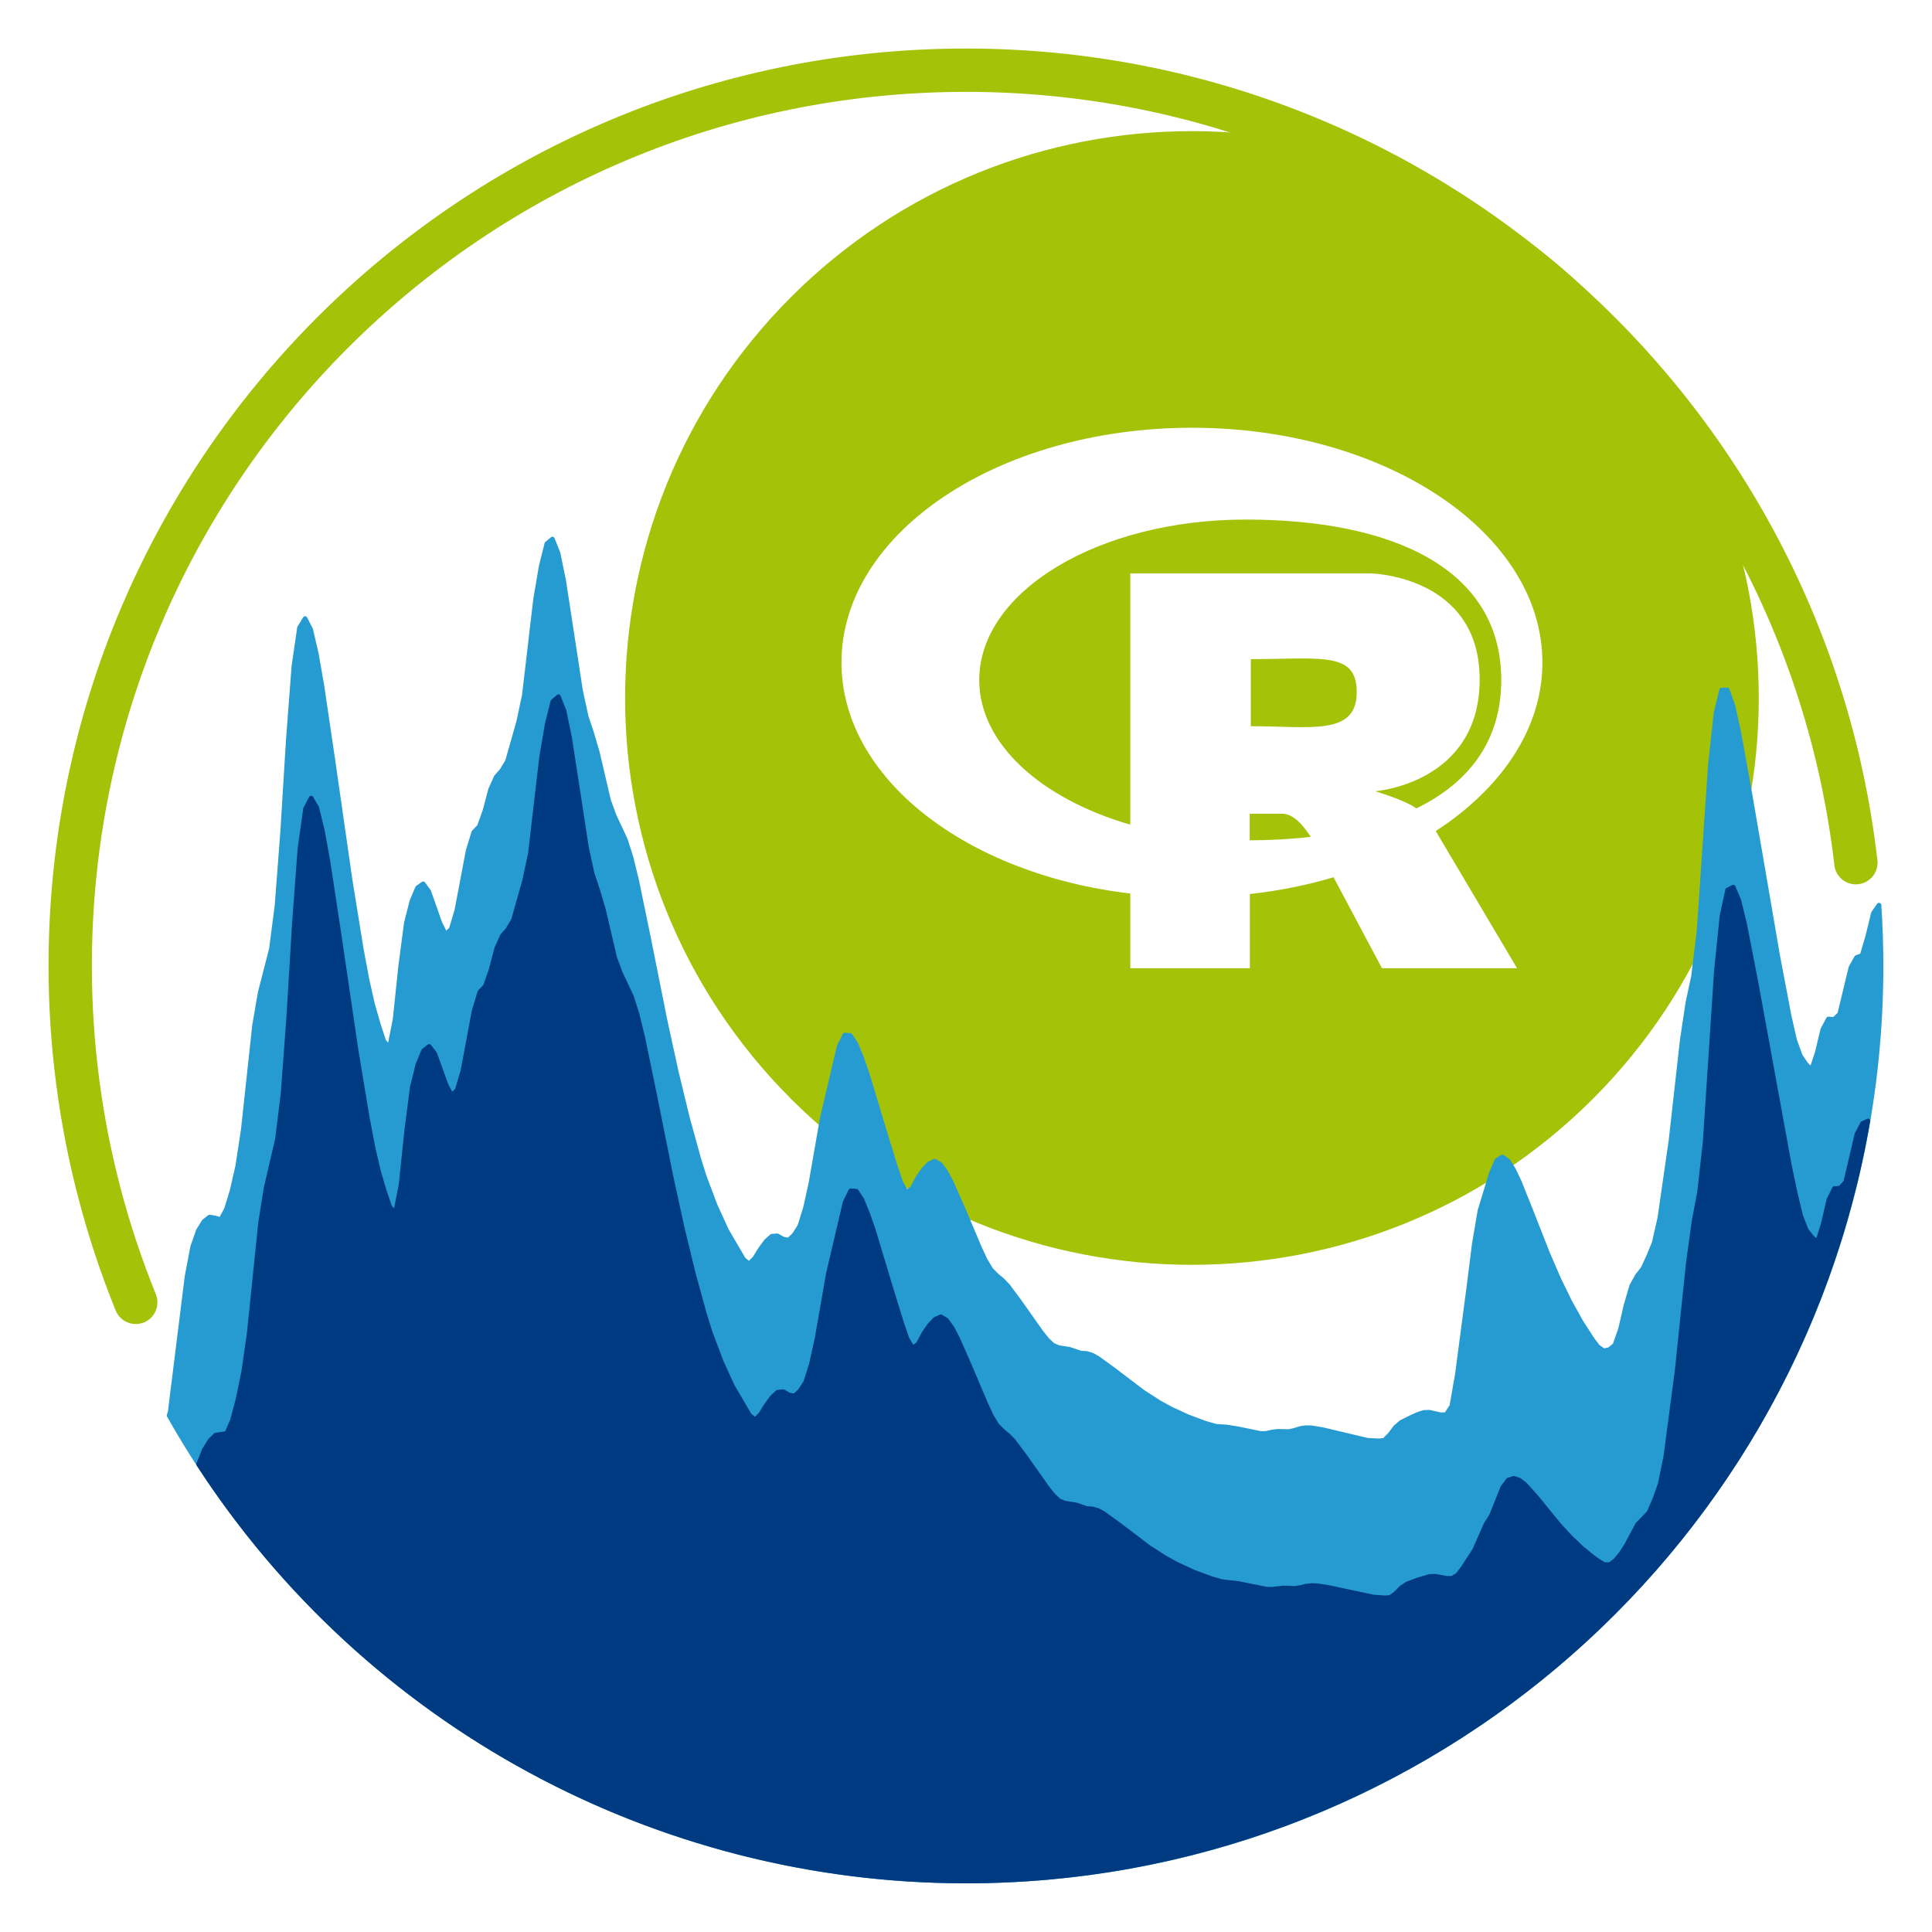
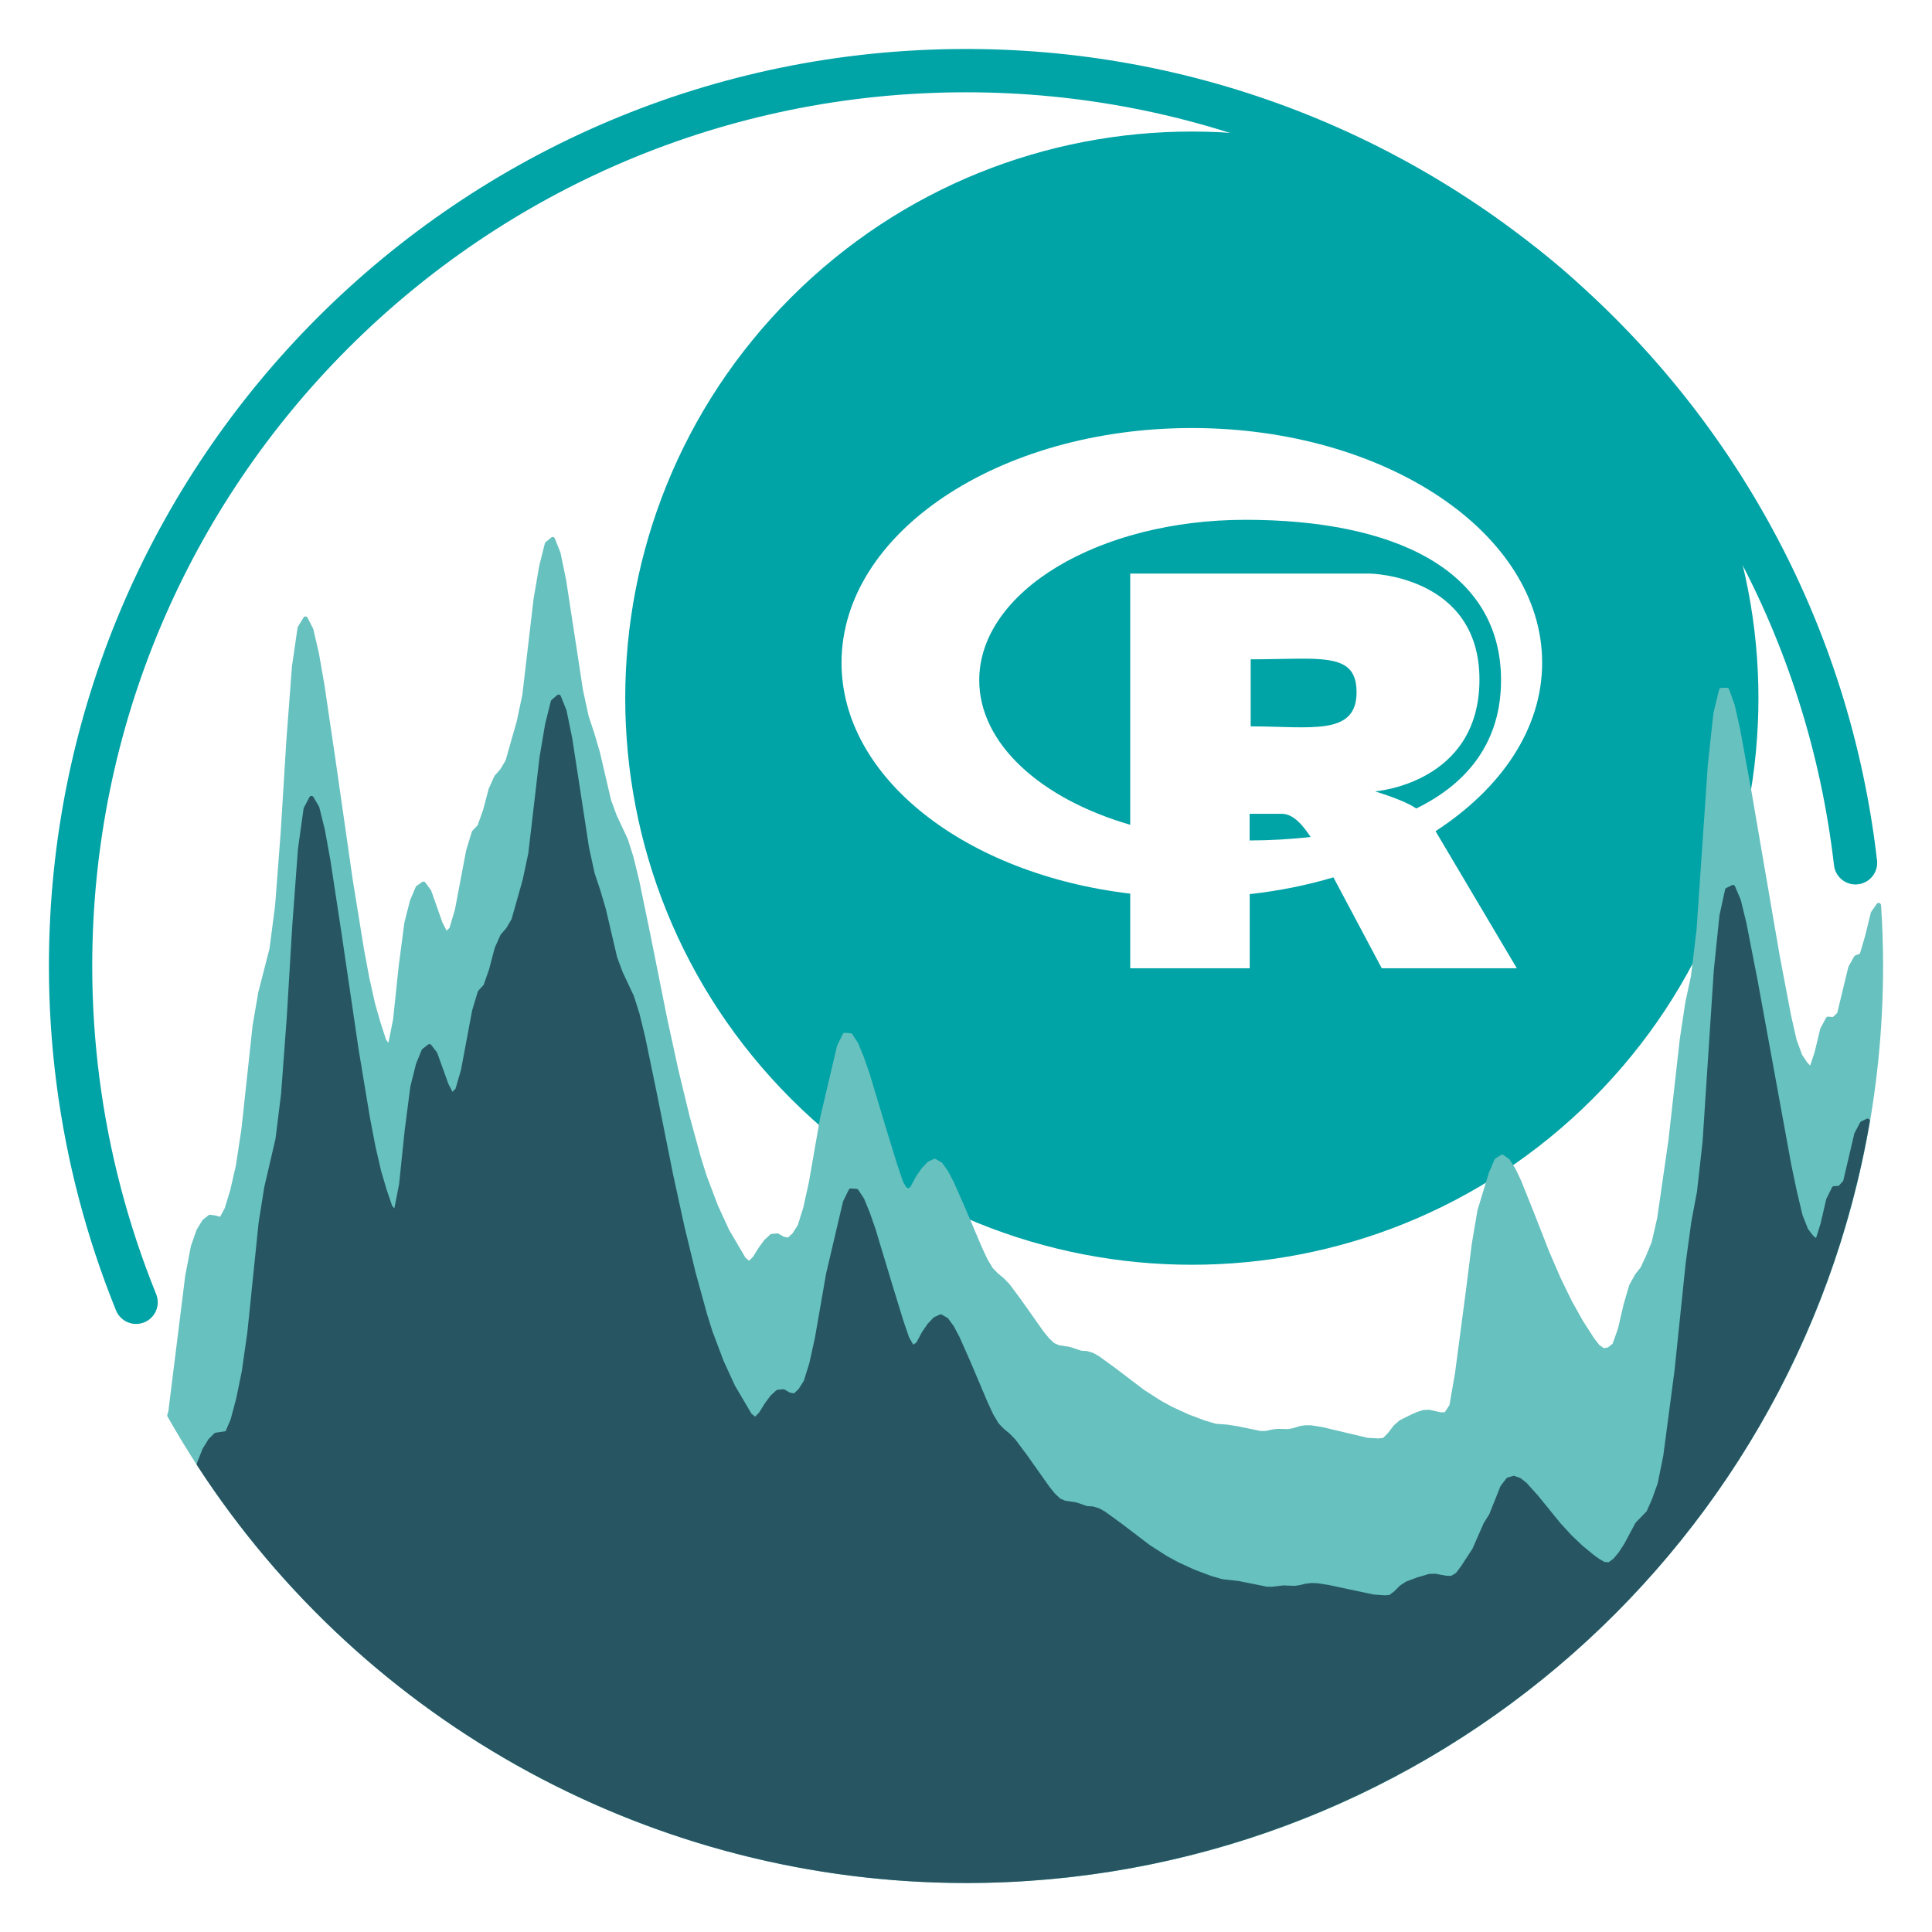
- <svg xmlns="http://www.w3.org/2000/svg" width="199.017mm" height="199.005mm" viewBox="0 0 199.017 199.005" version="1.1" id="svg4349">
-   <defs id="defs4343" />
-   <g id="layer1" transform="translate(-4.057122,3.496579)">
-     <g id="g4988" transform="matrix(0.3527778,0,0,-0.3527778,-2686.917,-1963.094)">
-       <path id="path2820" style="color:#000000;font-style:normal;font-variant:normal;font-weight:normal;font-stretch:normal;font-size:medium;line-height:normal;font-family:sans-serif;font-variant-ligatures:normal;font-variant-position:normal;font-variant-caps:normal;font-variant-numeric:normal;font-variant-alternates:normal;font-variant-east-asian:normal;font-feature-settings:normal;font-variation-settings:normal;text-indent:0;text-align:start;text-decoration:none;text-decoration-line:none;text-decoration-style:solid;text-decoration-color:#000000;letter-spacing:normal;word-spacing:normal;text-transform:none;writing-mode:lr-tb;direction:ltr;text-orientation:mixed;dominant-baseline:auto;baseline-shift:baseline;text-anchor:start;white-space:normal;shape-padding:0;shape-margin:0;inline-size:0;clip-rule:nonzero;display:inline;overflow:visible;visibility:visible;isolation:auto;mix-blend-mode:normal;color-interpolation:sRGB;color-interpolation-filters:linearRGB;solid-color:#000000;solid-opacity:1;vector-effect:none;fill:#a3c208;fill-opacity:1;fill-rule:evenodd;stroke:none;stroke-width:12.217;stroke-linecap:round;stroke-linejoin:round;stroke-miterlimit:10;stroke-dasharray:none;stroke-dashoffset:0;stroke-opacity:1;color-rendering:auto;image-rendering:auto;shape-rendering:auto;text-rendering:auto;enable-background:accumulate;stop-color:#000000" d="m 7976.001,-5599.127 c -40.806,0 -81.612,-15.568 -112.746,-46.702 -62.268,-62.268 -62.268,-163.223 0,-225.491 62.268,-62.268 163.224,-62.268 225.492,0 62.268,62.268 62.268,163.223 0,225.491 -31.134,31.134 -71.94,46.702 -112.746,46.702 z m 0,-80.539 c 56.504,0 102.335,-30.684 102.335,-68.553 0,-19.304 -11.942,-36.742 -31.141,-49.213 l 23.744,-40.053 h -39.455 l -14.126,26.562 c -7.68,-2.289 -15.889,-3.946 -24.448,-4.897 v -21.665 h -34.91 v 21.806 c -47.944,5.672 -84.334,33.713 -84.334,67.46 0,37.869 45.831,68.553 102.335,68.553 z m 15.677,-26.808 c -42.942,0 -77.782,-20.961 -77.782,-46.853 0,-18.6 18,-34.663 44.104,-42.237 v 73.379 h 70.103 c 0,0 31.916,-0.564 31.916,-30.965 0,-30.401 -30.506,-32.654 -30.506,-32.654 0,0 6.199,-1.868 9.792,-3.7 0.599,-0.282 1.409,-0.739 2.255,-1.302 15.43,7.539 24.765,19.832 24.765,37.481 0,32.515 -31.704,46.853 -74.646,46.853 z m 17.71,-40.569 c -4.426,0.045 -9.832,-0.189 -16.195,-0.189 v -19.586 c 17.473,0 30.928,-2.889 30.928,9.968 0,8.258 -4.995,9.708 -14.733,9.807 z m -16.514,-45.316 v -7.784 c 6.2,0.035 12.154,0.352 17.826,1.021 -1.797,2.642 -4.651,6.763 -8.456,6.763 z" />
-       <path style="color:#000000;font-style:normal;font-variant:normal;font-weight:normal;font-stretch:normal;font-size:medium;line-height:normal;font-family:sans-serif;font-variant-ligatures:normal;font-variant-position:normal;font-variant-caps:normal;font-variant-numeric:normal;font-variant-alternates:normal;font-variant-east-asian:normal;font-feature-settings:normal;font-variation-settings:normal;text-indent:0;text-align:start;text-decoration:none;text-decoration-line:none;text-decoration-style:solid;text-decoration-color:#000000;letter-spacing:normal;word-spacing:normal;text-transform:none;writing-mode:lr-tb;direction:ltr;text-orientation:mixed;dominant-baseline:auto;baseline-shift:baseline;text-anchor:start;white-space:normal;shape-padding:0;shape-margin:0;inline-size:0;clip-rule:nonzero;display:inline;overflow:visible;visibility:visible;isolation:auto;mix-blend-mode:normal;color-interpolation:sRGB;color-interpolation-filters:linearRGB;solid-color:#000000;solid-opacity:1;vector-effect:none;fill:#a3c208;fill-opacity:1;fill-rule:evenodd;stroke:none;stroke-linecap:round;stroke-linejoin:round;stroke-miterlimit:10;stroke-dasharray:none;stroke-dashoffset:0;stroke-opacity:1;color-rendering:auto;image-rendering:auto;shape-rendering:auto;text-rendering:auto;enable-background:accumulate;stop-color:#000000" d="m 8093.065,-5641.509 c -64.602,64.602 -169.527,64.602 -234.13,0 -64.602,-64.602 -64.602,-169.527 -1e-4,-234.13 64.602,-64.602 169.529,-64.604 234.131,0 64.602,64.602 64.601,169.529 0,234.131 z m -8.639,-8.639 c 59.934,-59.934 59.935,-156.92 0,-216.854 -59.934,-59.934 -156.92,-59.932 -216.854,0 -59.933,59.934 -59.933,156.919 1e-4,216.852 59.934,59.934 156.919,59.934 216.852,0 z" id="path2822" />
-       <path id="path8657-0-05-0-2-3-4-61-2-0" style="fill:#259bd2;fill-opacity:1;fill-rule:evenodd;stroke:#259bd2;stroke-width:1.335;stroke-linecap:round;stroke-linejoin:round;stroke-miterlimit:10;stroke-dasharray:none;stroke-opacity:1" d="m 8176.667,-5819.092 -0.043,0.043 -1.641,-2.36 -1.641,-6.744 -1.643,-5.583 -1.641,-0.621 -1.641,-2.928 -3.284,-13.6 -1.641,-1.537 -1.641,0.14 -1.641,-3.072 -1.643,-6.82 -1.641,-4.955 -1.641,1.633 -1.641,2.466 -1.643,4.513 -1.641,7.224 -3.281,17.27 -8.208,47.768 -3.281,18.075 -1.641,7.393 -1.641,4.581 -1.643,-0.036 -1.641,-6.747 -1.641,-15.122 -3.284,-48.155 -1.641,-13.587 -1.641,-7.648 -1.641,-10.894 -3.284,-29.317 -3.281,-22.752 -1.643,-7.204 -1.641,-3.993 -1.641,-3.531 -1.641,-2.1 -1.643,-2.961 -1.641,-5.606 -1.641,-7.088 -1.641,-4.606 -1.643,-1.317 -1.641,-0.3 -1.641,1.148 -1.641,2.143 -3.284,5.099 -3.281,5.889 -3.284,6.742 -3.281,7.598 -4.925,12.56 -3.281,8.176 -1.643,3.473 -1.641,2.59 -1.641,1.166 -1.641,-1.045 -1.643,-3.844 -3.281,-10.841 -1.641,-9.657 -1.643,-13.065 -3.281,-24.872 -1.641,-9.438 -1.643,-2.491 -1.641,-0.028 -3.281,0.747 -1.641,-0.071 -1.643,-0.533 -1.641,-0.722 -3.281,-1.62 -1.643,-1.426 -1.641,-2.163 -1.641,-1.661 -1.641,-0.179 -3.284,0.179 -13.13,3.117 -3.281,0.533 -1.643,0.028 -1.641,-0.258 -1.641,-0.532 -1.641,-0.338 -3.284,0.061 -1.641,-0.212 -1.641,-0.379 -1.641,-0.032 -6.565,1.345 -3.284,0.535 -3.281,0.232 -3.284,0.959 -4.924,1.845 -4.922,2.277 -3.284,1.797 -4.922,3.17 -8.208,6.247 -4.922,3.582 -1.643,0.904 -1.641,0.48 -1.641,0.093 -3.284,1.111 -3.281,0.507 -1.641,0.74 -1.643,1.575 -1.641,2.034 -6.565,9.294 -3.281,4.397 -1.641,1.709 -1.643,1.338 -1.641,1.694 -1.641,2.728 -1.641,3.541 -4.925,11.621 -3.284,7.441 -1.641,3.112 -1.641,2.272 -1.641,0.934 -1.643,-0.76 -1.641,-1.732 -1.641,-2.38 -1.641,-3.082 -1.643,-1.199 -1.641,2.809 -1.641,4.811 -3.284,10.657 -4.922,16.338 -1.641,4.71 -1.643,3.998 -1.641,2.527 -1.641,0.126 -1.641,-3.34 -4.925,-20.963 -3.284,-18.835 -1.641,-7.423 -1.641,-5.247 -1.641,-2.562 -1.643,-1.514 -1.641,0.333 -1.641,0.939 -1.641,-0.152 -1.643,-1.504 -1.641,-2.231 -1.641,-2.645 -1.641,-1.684 -1.643,1.333 -4.922,8.398 -3.284,7.168 -3.281,8.695 -1.641,5.253 -3.284,11.937 -3.281,13.527 -3.284,15.069 -4.925,24.6 -3.281,15.882 -1.641,6.742 -1.643,5.184 -3.281,7.014 -1.641,4.473 -3.284,14.059 -1.641,5.571 -1.641,4.955 -1.64,7.555 -1.643,10.745 -3.281,21.387 -1.641,7.996 -1.643,4.119 -1.641,-1.378 -1.641,-6.543 -1.641,-9.634 -3.284,-28.033 -1.641,-7.729 -3.284,-11.553 -1.641,-2.746 -1.641,-1.845 -1.641,-3.642 -1.643,-6.209 -1.64,-4.594 -1.641,-1.729 -1.641,-5.371 -3.284,-17.345 -1.641,-5.533 -1.641,-1.575 -1.641,3.253 -3.284,9.311 -1.641,2.226 -1.641,-1.166 -1.643,-3.869 -1.641,-6.469 -1.641,-12.545 -1.641,-15.619 -1.643,-8.256 -1.641,2.002 -1.641,5.023 -1.641,5.725 -1.643,7.317 -1.641,8.781 -3.281,20.266 -4.924,34.32 -3.284,22.25 -1.641,9.43 -1.641,7.052 -1.641,3.208 -1.643,-2.686 -1.641,-11.311 -1.641,-21.692 -1.641,-26.677 -1.641,-21.482 -1.643,-12.648 -3.281,-12.767 -1.641,-9.581 -3.284,-30.413 -1.641,-10.715 -1.641,-7.156 -1.643,-5.364 -1.641,-3.031 -1.641,0.515 -1.641,0.237 -1.643,-1.3 -1.641,-2.683 -1.641,-4.682 -1.641,-8.602 -4.925,-39.58 -0.323,-1.103 a 267.181,267.181 0 0 1 232.718,-135.93 267.181,267.181 0 0 1 267.182,267.18 267.181,267.181 0 0 1 -0.591,17.759 z" />
-       <path id="path8657-7-3-2-3-0-9-4-4-2" style="fill:#003a80;fill-opacity:1;fill-rule:evenodd;stroke:#003a80;stroke-width:1.335;stroke-linecap:round;stroke-linejoin:round;stroke-miterlimit:10;stroke-dasharray:none;stroke-opacity:1" d="m 8173.404,-5882.06 -1.593,-0.77 -1.641,-3.11 -3.281,-14.001 -1.641,-1.759 -1.643,-0.093 -1.641,-3.322 -1.641,-7.085 -1.641,-5.235 -1.643,1.333 -1.641,2.146 -1.641,4.172 -1.641,6.861 -1.643,7.817 -9.846,53.917 -3.284,16.823 -1.641,6.707 -1.641,3.847 -1.641,-0.815 -1.643,-7.577 -1.641,-16 -3.281,-50.07 -1.641,-14.617 -1.643,-8.723 -1.641,-12.005 -3.281,-31.576 -3.284,-24.862 -1.641,-8.065 -1.641,-4.599 -1.643,-3.743 -3.281,-3.392 -3.284,-6.133 -1.641,-2.524 -1.641,-1.966 -1.641,-1.191 -1.643,0.107 -1.641,0.967 -1.641,1.189 -3.284,2.683 -3.281,3.122 -3.284,3.574 -6.563,8.067 -3.284,3.66 -1.641,1.292 -1.641,0.598 -1.643,-0.495 -1.641,-2.148 -3.281,-8.204 -1.643,-2.627 -3.281,-7.479 -3.284,-5.043 -1.641,-2.208 -1.641,-0.994 -1.641,-0.018 -3.284,0.611 -1.641,-0.045 -3.284,-0.964 -3.281,-1.219 -1.641,-1.083 -1.641,-1.648 -1.643,-1.242 -1.641,-0.097 -3.281,0.224 -13.13,2.797 -3.284,0.505 -1.641,0.055 -1.641,-0.179 -1.643,-0.409 -1.641,-0.242 -3.281,0.136 -3.284,-0.394 -1.641,0.025 -8.206,1.653 -4.924,0.558 -3.281,0.964 -4.924,1.843 -4.925,2.272 -3.281,1.797 -4.925,3.165 -8.206,6.239 -4.924,3.579 -1.641,0.901 -1.641,0.477 -1.643,0.093 -3.281,1.108 -3.284,0.502 -1.641,0.74 -1.641,1.573 -1.641,2.032 -6.565,9.289 -3.284,4.392 -1.641,1.709 -1.641,1.335 -1.643,1.691 -1.641,2.728 -1.641,3.539 -4.925,11.616 -3.281,7.439 -1.641,3.107 -1.643,2.272 -1.641,0.931 -1.641,-0.762 -1.641,-1.734 -1.643,-2.383 -1.641,-3.084 -1.641,-1.202 -1.641,2.807 -1.643,4.809 -3.281,10.652 -4.924,16.331 -1.641,4.707 -1.641,3.995 -1.643,2.524 -1.641,0.124 -1.641,-3.342 -4.925,-20.975 -3.281,-18.842 -1.641,-7.426 -1.643,-5.25 -1.641,-2.57 -1.641,-1.517 -1.641,0.328 -1.643,0.937 -1.641,-0.157 -1.641,-1.51 -1.641,-2.236 -1.643,-2.65 -1.641,-1.688 -1.641,1.328 -4.925,8.377 -3.281,7.156 -3.284,8.678 -1.641,5.245 -3.281,11.919 -3.284,13.509 -3.281,15.049 -4.925,24.564 -3.284,15.856 -1.641,6.729 -1.64,5.167 -3.284,6.981 -1.64,4.455 -3.281,14.021 -1.643,5.553 -1.641,4.932 -1.641,7.534 -1.641,10.72 -3.284,21.336 -1.641,7.968 -1.641,4.089 -1.641,-1.409 -1.643,-6.575 -1.641,-9.67 -3.281,-28.108 -1.643,-7.769 -3.281,-11.641 -1.641,-2.797 -1.643,-1.896 -1.641,-3.698 -1.641,-6.265 -1.641,-4.657 -1.643,-1.792 -1.641,-5.439 -3.281,-17.497 -1.643,-5.614 -1.641,-1.663 -1.641,3.163 -3.284,9.109 -1.641,2.115 -1.641,-1.285 -1.641,-3.993 -1.643,-6.603 -1.641,-12.686 -1.641,-15.765 -1.641,-8.418 -1.641,1.832 -1.643,4.844 -1.641,5.533 -1.641,7.113 -1.641,8.564 -3.284,19.789 -4.924,33.475 -3.281,21.588 -1.641,9.067 -1.643,6.661 -1.641,2.794 -1.641,-3.132 -1.641,-11.785 -1.643,-22.197 -1.641,-27.217 -1.641,-22.055 -1.641,-13.262 -3.284,-14.105 -1.641,-10.308 -3.281,-31.962 -1.643,-11.53 -1.641,-7.979 -1.641,-6.176 -1.64,-3.811 -3.284,-0.502 -1.641,-1.631 -1.641,-2.663 -1.643,-4.137 -0.021,-0.086 a 267.181,267.181 0 0 1 224.099,-121.696 267.181,267.181 0 0 1 263.328,221.971 z" />
-       <path id="path2963-8-6-1-3-0-2-96-4-3" style="fill:none;fill-rule:evenodd;stroke:#a3c208;stroke-width:12.652;stroke-linecap:round;stroke-linejoin:round;stroke-miterlimit:10;stroke-dasharray:none;stroke-opacity:1" d="m 8169.873,-5806.665 c -0.488,4.232 -1.077,8.432 -1.763,12.597 -1.372,8.33 -3.135,16.523 -5.268,24.558 -4.266,16.071 -10.013,31.514 -17.082,46.181 -14.139,29.334 -33.567,55.564 -57.013,77.5 -46.892,43.872 -109.853,70.567 -178.712,70.566 -144.466,-9e-4 -261.578,-117.114 -261.577,-261.58 1e-4,-22.511 2.906,-44.832 8.575,-66.427 2.835,-10.797 6.361,-21.413 10.561,-31.781" />
+ <svg xmlns="http://www.w3.org/2000/svg" width="199.1mm" height="199.1mm" viewBox="0 0 199.1 199.1" version="1.1" id="svg3904">
+   <defs id="defs3898" />
+   <g id="layer1" transform="translate(-27.52132,104.8608)">
+     <g id="g3847" transform="matrix(0.3527778,0,0,-0.3527778,-4278.374,-2042.936)">
+       <path id="path2820-5-1" style="color:#000000;font-style:normal;font-variant:normal;font-weight:normal;font-stretch:normal;font-size:medium;line-height:normal;font-family:sans-serif;font-variant-ligatures:normal;font-variant-position:normal;font-variant-caps:normal;font-variant-numeric:normal;font-variant-alternates:normal;font-variant-east-asian:normal;font-feature-settings:normal;font-variation-settings:normal;text-indent:0;text-align:start;text-decoration:none;text-decoration-line:none;text-decoration-style:solid;text-decoration-color:#000000;letter-spacing:normal;word-spacing:normal;text-transform:none;writing-mode:lr-tb;direction:ltr;text-orientation:mixed;dominant-baseline:auto;baseline-shift:baseline;text-anchor:start;white-space:normal;shape-padding:0;shape-margin:0;inline-size:0;clip-rule:nonzero;display:inline;overflow:visible;visibility:visible;isolation:auto;mix-blend-mode:normal;color-interpolation:sRGB;color-interpolation-filters:linearRGB;solid-color:#000000;solid-opacity:1;vector-effect:none;fill:#00a3a6;fill-opacity:1;fill-rule:evenodd;stroke:none;stroke-width:12.217;stroke-linecap:round;stroke-linejoin:round;stroke-miterlimit:10;stroke-dasharray:none;stroke-dashoffset:0;stroke-opacity:1;color-rendering:auto;image-rendering:auto;shape-rendering:auto;text-rendering:auto;enable-background:accumulate;stop-color:#000000" d="m 12553.848,-5538.255 c -40.806,0 -81.612,-15.568 -112.746,-46.702 -62.268,-62.268 -62.268,-163.223 0,-225.491 62.268,-62.268 163.224,-62.268 225.492,0 62.268,62.268 62.268,163.223 0,225.491 -31.134,31.134 -71.94,46.702 -112.746,46.702 z m 0,-80.539 c 56.504,0 102.335,-30.684 102.335,-68.553 0,-19.304 -11.942,-36.742 -31.141,-49.213 l 23.744,-40.053 h -39.455 l -14.126,26.562 c -7.68,-2.289 -15.889,-3.946 -24.448,-4.897 v -21.665 h -34.911 v 21.806 c -47.944,5.672 -84.333,33.713 -84.333,67.46 0,37.869 45.831,68.553 102.335,68.553 z m 15.676,-26.808 c -42.942,0 -77.781,-20.961 -77.781,-46.853 0,-18.6 18,-34.663 44.103,-42.237 v 73.379 h 70.104 c 0,0 31.915,-0.564 31.915,-30.965 0,-30.401 -30.506,-32.654 -30.506,-32.654 0,0 6.199,-1.868 9.792,-3.7 0.599,-0.282 1.409,-0.739 2.254,-1.302 15.43,7.539 24.765,19.832 24.765,37.481 0,32.515 -31.704,46.853 -74.646,46.853 z m 17.711,-40.569 c -4.426,0.045 -9.833,-0.189 -16.196,-0.189 v -19.586 c 17.473,0 30.929,-2.889 30.929,9.968 0,8.258 -4.995,9.708 -14.733,9.807 z m -16.514,-45.316 v -7.784 c 6.201,0.035 12.154,0.352 17.826,1.021 -1.797,2.642 -4.65,6.763 -8.455,6.763 z" />
+       <path style="color:#000000;font-style:normal;font-variant:normal;font-weight:normal;font-stretch:normal;font-size:medium;line-height:normal;font-family:sans-serif;font-variant-ligatures:normal;font-variant-position:normal;font-variant-caps:normal;font-variant-numeric:normal;font-variant-alternates:normal;font-variant-east-asian:normal;font-feature-settings:normal;font-variation-settings:normal;text-indent:0;text-align:start;text-decoration:none;text-decoration-line:none;text-decoration-style:solid;text-decoration-color:#000000;letter-spacing:normal;word-spacing:normal;text-transform:none;writing-mode:lr-tb;direction:ltr;text-orientation:mixed;dominant-baseline:auto;baseline-shift:baseline;text-anchor:start;white-space:normal;shape-padding:0;shape-margin:0;inline-size:0;clip-rule:nonzero;display:inline;overflow:visible;visibility:visible;isolation:auto;mix-blend-mode:normal;color-interpolation:sRGB;color-interpolation-filters:linearRGB;solid-color:#000000;solid-opacity:1;vector-effect:none;fill:#00a3a6;fill-opacity:1;fill-rule:evenodd;stroke:none;stroke-linecap:round;stroke-linejoin:round;stroke-miterlimit:10;stroke-dasharray:none;stroke-dashoffset:0;stroke-opacity:1;color-rendering:auto;image-rendering:auto;shape-rendering:auto;text-rendering:auto;enable-background:accumulate;stop-color:#000000" d="m 12670.913,-5580.637 c -64.603,64.602 -169.528,64.602 -234.13,0 -64.602,-64.602 -64.602,-169.528 0,-234.13 64.602,-64.602 169.527,-64.602 234.13,0 64.602,64.602 64.602,169.528 0,234.13 z m -8.639,-8.639 c 59.933,-59.934 59.934,-156.919 0,-216.853 -59.934,-59.934 -156.919,-59.934 -216.853,0 -59.933,59.934 -59.933,156.919 0,216.853 59.934,59.934 156.919,59.934 216.853,0 z" id="path2832-9-8-7-3" />
+       <path id="path8657-0-05-0-2-3-4-61-5-9-2-0-6" style="fill:#66c1bf;fill-opacity:1;fill-rule:evenodd;stroke:#66c1bf;stroke-width:1.335;stroke-linecap:round;stroke-linejoin:round;stroke-miterlimit:10;stroke-dasharray:none;stroke-opacity:1" d="m 12754.513,-5758.218 -0.04,0.043 -1.64,-2.36 -1.641,-6.744 -1.643,-5.583 -1.641,-0.621 -1.64,-2.928 -3.284,-13.6 -1.641,-1.537 -1.641,0.14 -1.64,-3.072 -1.643,-6.82 -1.641,-4.955 -1.641,1.633 -1.64,2.466 -1.644,4.513 -1.64,7.224 -3.281,17.27 -8.209,47.768 -3.281,18.075 -1.641,7.393 -1.641,4.581 -1.643,-0.036 -1.64,-6.747 -1.641,-15.122 -3.284,-48.155 -1.64,-13.587 -1.641,-7.648 -1.641,-10.894 -3.284,-29.317 -3.281,-22.752 -1.643,-7.204 -1.641,-3.993 -1.641,-3.531 -1.64,-2.1 -1.643,-2.961 -1.641,-5.606 -1.641,-7.088 -1.64,-4.606 -1.643,-1.317 -1.641,-0.3 -1.641,1.148 -1.64,2.143 -3.284,5.099 -3.282,5.889 -3.284,6.742 -3.281,7.598 -4.924,12.56 -3.282,8.176 -1.643,3.473 -1.64,2.59 -1.641,1.166 -1.641,-1.045 -1.643,-3.844 -3.281,-10.841 -1.641,-9.657 -1.643,-13.065 -3.281,-24.872 -1.641,-9.438 -1.643,-2.491 -1.641,-0.028 -3.281,0.747 -1.641,-0.071 -1.643,-0.533 -1.641,-0.722 -3.281,-1.62 -1.643,-1.426 -1.641,-2.163 -1.641,-1.661 -1.64,-0.179 -3.284,0.179 -13.13,3.117 -3.281,0.533 -1.644,0.028 -1.64,-0.258 -1.641,-0.532 -1.641,-0.338 -3.284,0.061 -1.64,-0.212 -1.641,-0.379 -1.641,-0.032 -6.565,1.345 -3.283,0.535 -3.282,0.232 -3.284,0.959 -4.924,1.845 -4.922,2.277 -3.284,1.797 -4.922,3.17 -8.208,6.247 -4.922,3.582 -1.643,0.904 -1.641,0.48 -1.641,0.093 -3.284,1.111 -3.281,0.507 -1.641,0.74 -1.643,1.575 -1.64,2.034 -6.566,9.294 -3.281,4.397 -1.641,1.709 -1.643,1.338 -1.64,1.694 -1.641,2.728 -1.641,3.541 -4.924,11.621 -3.284,7.441 -1.641,3.112 -1.64,2.272 -1.641,0.934 -1.643,-0.76 -1.641,-1.732 -1.64,-2.38 -1.641,-3.082 -1.643,-1.199 -1.641,2.809 -1.641,4.811 -3.284,10.657 -4.921,16.338 -1.641,4.71 -1.643,3.998 -1.641,2.527 -1.641,0.126 -1.64,-3.34 -4.925,-20.963 -3.284,-18.835 -1.64,-7.423 -1.641,-5.247 -1.641,-2.562 -1.643,-1.514 -1.64,0.333 -1.641,0.939 -1.641,-0.152 -1.643,-1.504 -1.641,-2.231 -1.64,-2.645 -1.641,-1.684 -1.643,1.333 -4.922,8.398 -3.284,7.168 -3.281,8.695 -1.641,5.253 -3.284,11.937 -3.281,13.527 -3.284,15.069 -4.924,24.6 -3.282,15.882 -1.64,6.742 -1.643,5.184 -3.282,7.014 -1.64,4.473 -3.284,14.059 -1.641,5.571 -1.641,4.955 -1.64,7.555 -1.643,10.745 -3.282,21.387 -1.64,7.996 -1.644,4.119 -1.64,-1.378 -1.641,-6.543 -1.641,-9.634 -3.283,-28.033 -1.641,-7.729 -3.284,-11.553 -1.641,-2.746 -1.64,-1.845 -1.641,-3.642 -1.643,-6.209 -1.641,-4.594 -1.64,-1.729 -1.641,-5.371 -3.284,-17.345 -1.641,-5.533 -1.64,-1.575 -1.641,3.253 -3.284,9.311 -1.64,2.226 -1.641,-1.166 -1.643,-3.869 -1.641,-6.469 -1.64,-12.545 -1.641,-15.619 -1.643,-8.256 -1.641,2.002 -1.641,5.023 -1.64,5.725 -1.644,7.317 -1.64,8.781 -3.282,20.266 -4.924,34.32 -3.284,22.25 -1.64,9.43 -1.641,7.052 -1.641,3.208 -1.643,-2.686 -1.641,-11.311 -1.64,-21.692 -1.641,-26.677 -1.641,-21.482 -1.643,-12.648 -3.281,-12.767 -1.641,-9.581 -3.284,-30.413 -1.64,-10.715 -1.641,-7.156 -1.643,-5.364 -1.641,-3.031 -1.64,0.515 -1.641,0.237 -1.643,-1.3 -1.641,-2.683 -1.641,-4.682 -1.64,-8.602 -4.925,-39.58 -0.323,-1.103 a 267.181,267.181 0 0 1 232.719,-135.93 267.181,267.181 0 0 1 267.182,267.18 267.181,267.181 0 0 1 -0.591,17.759 z" />
+       <path id="path8657-7-3-2-3-0-9-4-8-7-9-3-5" style="fill:#275662;fill-opacity:1;fill-rule:evenodd;stroke:#275662;stroke-width:1.335;stroke-linecap:round;stroke-linejoin:round;stroke-miterlimit:10;stroke-dasharray:none;stroke-opacity:1" d="m 12751.25,-5821.187 -1.593,-0.77 -1.641,-3.11 -3.281,-14.001 -1.641,-1.759 -1.643,-0.093 -1.64,-3.322 -1.641,-7.085 -1.641,-5.235 -1.643,1.333 -1.641,2.146 -1.64,4.172 -1.641,6.861 -1.643,7.817 -9.846,53.917 -3.284,16.823 -1.641,6.707 -1.641,3.847 -1.64,-0.815 -1.644,-7.577 -1.64,-16 -3.282,-50.07 -1.64,-14.617 -1.643,-8.723 -1.641,-12.005 -3.281,-31.576 -3.284,-24.862 -1.641,-8.065 -1.641,-4.599 -1.643,-3.743 -3.281,-3.392 -3.284,-6.133 -1.641,-2.524 -1.64,-1.966 -1.641,-1.191 -1.643,0.107 -1.641,0.967 -1.64,1.189 -3.284,2.683 -3.282,3.122 -3.283,3.574 -6.563,8.067 -3.284,3.66 -1.64,1.292 -1.641,0.598 -1.643,-0.495 -1.641,-2.148 -3.281,-8.204 -1.643,-2.627 -3.282,-7.479 -3.284,-5.043 -1.64,-2.208 -1.641,-0.994 -1.64,-0.018 -3.284,0.611 -1.641,-0.045 -3.284,-0.964 -3.281,-1.219 -1.641,-1.083 -1.64,-1.648 -1.644,-1.242 -1.64,-0.097 -3.282,0.224 -13.13,2.797 -3.284,0.505 -1.64,0.055 -1.641,-0.179 -1.643,-0.409 -1.641,-0.242 -3.281,0.136 -3.284,-0.394 -1.641,0.025 -8.206,1.653 -4.924,0.558 -3.281,0.964 -4.925,1.843 -4.925,2.272 -3.281,1.797 -4.924,3.165 -8.206,6.239 -4.925,3.579 -1.64,0.901 -1.641,0.477 -1.643,0.093 -3.281,1.108 -3.284,0.502 -1.641,0.74 -1.64,1.573 -1.641,2.032 -6.565,9.289 -3.284,4.392 -1.641,1.709 -1.64,1.335 -1.644,1.691 -1.64,2.728 -1.641,3.539 -4.924,11.616 -3.282,7.439 -1.64,3.107 -1.644,2.272 -1.64,0.931 -1.641,-0.762 -1.64,-1.734 -1.644,-2.383 -1.64,-3.084 -1.641,-1.202 -1.641,2.807 -1.643,4.809 -3.281,10.652 -4.925,16.331 -1.64,4.707 -1.641,3.995 -1.643,2.524 -1.641,0.124 -1.64,-3.342 -4.925,-20.975 -3.281,-18.842 -1.641,-7.426 -1.643,-5.25 -1.641,-2.57 -1.641,-1.517 -1.64,0.328 -1.643,0.937 -1.641,-0.157 -1.641,-1.51 -1.64,-2.236 -1.643,-2.65 -1.641,-1.688 -1.641,1.328 -4.924,8.377 -3.282,7.156 -3.283,8.678 -1.641,5.245 -3.281,11.919 -3.284,13.509 -3.282,15.049 -4.924,24.564 -3.284,15.856 -1.641,6.729 -1.64,5.167 -3.284,6.981 -1.641,4.455 -3.281,14.021 -1.643,5.553 -1.641,4.932 -1.641,7.534 -1.64,10.72 -3.284,21.336 -1.641,7.968 -1.641,4.089 -1.64,-1.409 -1.643,-6.575 -1.641,-9.67 -3.281,-28.108 -1.644,-7.769 -3.281,-11.641 -1.64,-2.797 -1.644,-1.896 -1.64,-3.698 -1.641,-6.265 -1.64,-4.657 -1.644,-1.792 -1.64,-5.439 -3.282,-17.497 -1.643,-5.614 -1.64,-1.663 -1.641,3.163 -3.284,9.109 -1.64,2.115 -1.641,-1.285 -1.641,-3.993 -1.643,-6.603 -1.641,-12.686 -1.641,-15.765 -1.64,-8.418 -1.641,1.832 -1.643,4.844 -1.641,5.533 -1.64,7.113 -1.641,8.564 -3.284,19.789 -4.924,33.475 -3.282,21.588 -1.64,9.067 -1.643,6.661 -1.641,2.794 -1.641,-3.132 -1.64,-11.785 -1.644,-22.197 -1.64,-27.217 -1.641,-22.055 -1.641,-13.262 -3.283,-14.105 -1.641,-10.308 -3.281,-31.962 -1.644,-11.53 -1.64,-7.979 -1.641,-6.176 -1.641,-3.811 -3.283,-0.502 -1.641,-1.631 -1.641,-2.663 -1.643,-4.137 -0.02,-0.086 a 267.181,267.181 0 0 1 224.099,-121.696 267.181,267.181 0 0 1 263.328,221.971 z" />
+       <path id="path2963-8-6-1-3-0-2-96-1-0-8-98-5" style="fill:none;fill-rule:evenodd;stroke:#00a3a6;stroke-width:12.652;stroke-linecap:round;stroke-linejoin:round;stroke-miterlimit:10;stroke-dasharray:none;stroke-opacity:1" d="m 12747.719,-5745.792 c -0.489,4.232 -1.077,8.432 -1.763,12.597 -1.373,8.33 -3.135,16.523 -5.268,24.558 -4.266,16.071 -10.013,31.514 -17.082,46.181 -14.139,29.334 -33.567,55.564 -57.013,77.5 -46.891,43.872 -109.853,70.567 -178.712,70.566 -144.466,-9e-4 -261.578,-117.114 -261.578,-261.58 0,-22.511 2.906,-44.832 8.576,-66.427 2.835,-10.797 6.361,-21.413 10.561,-31.781" />
    </g>
  </g>
</svg>
